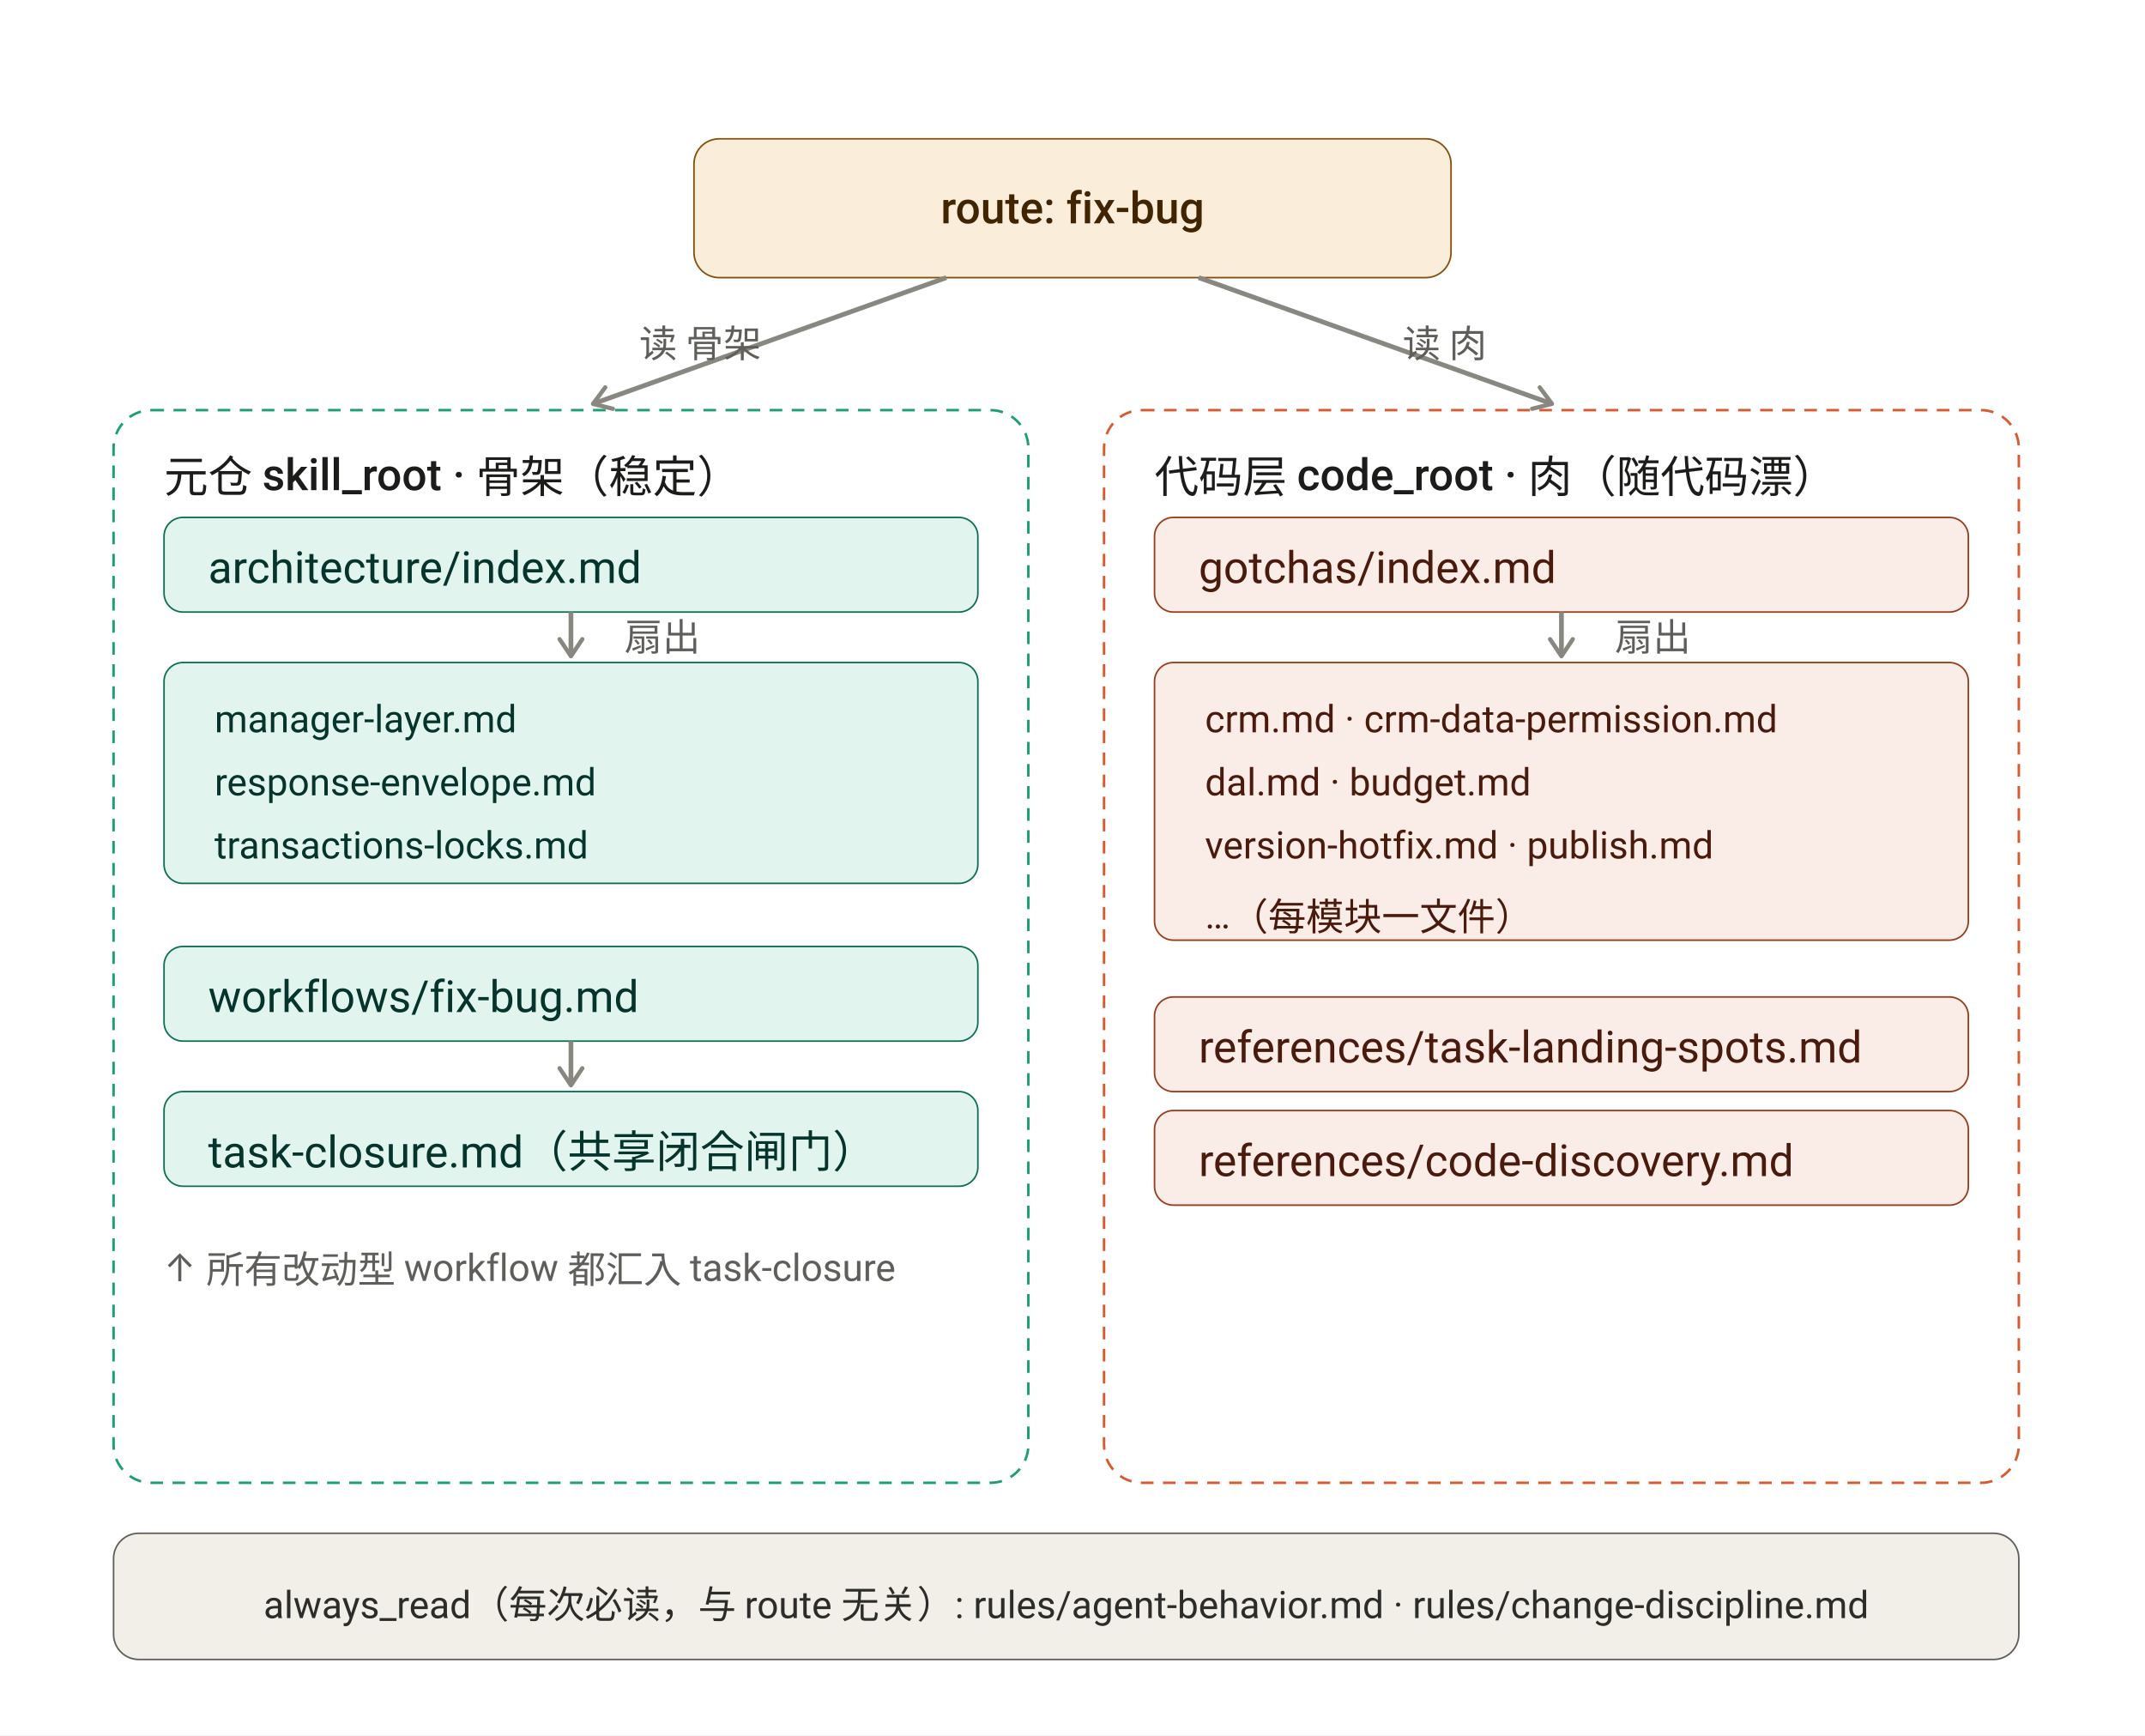
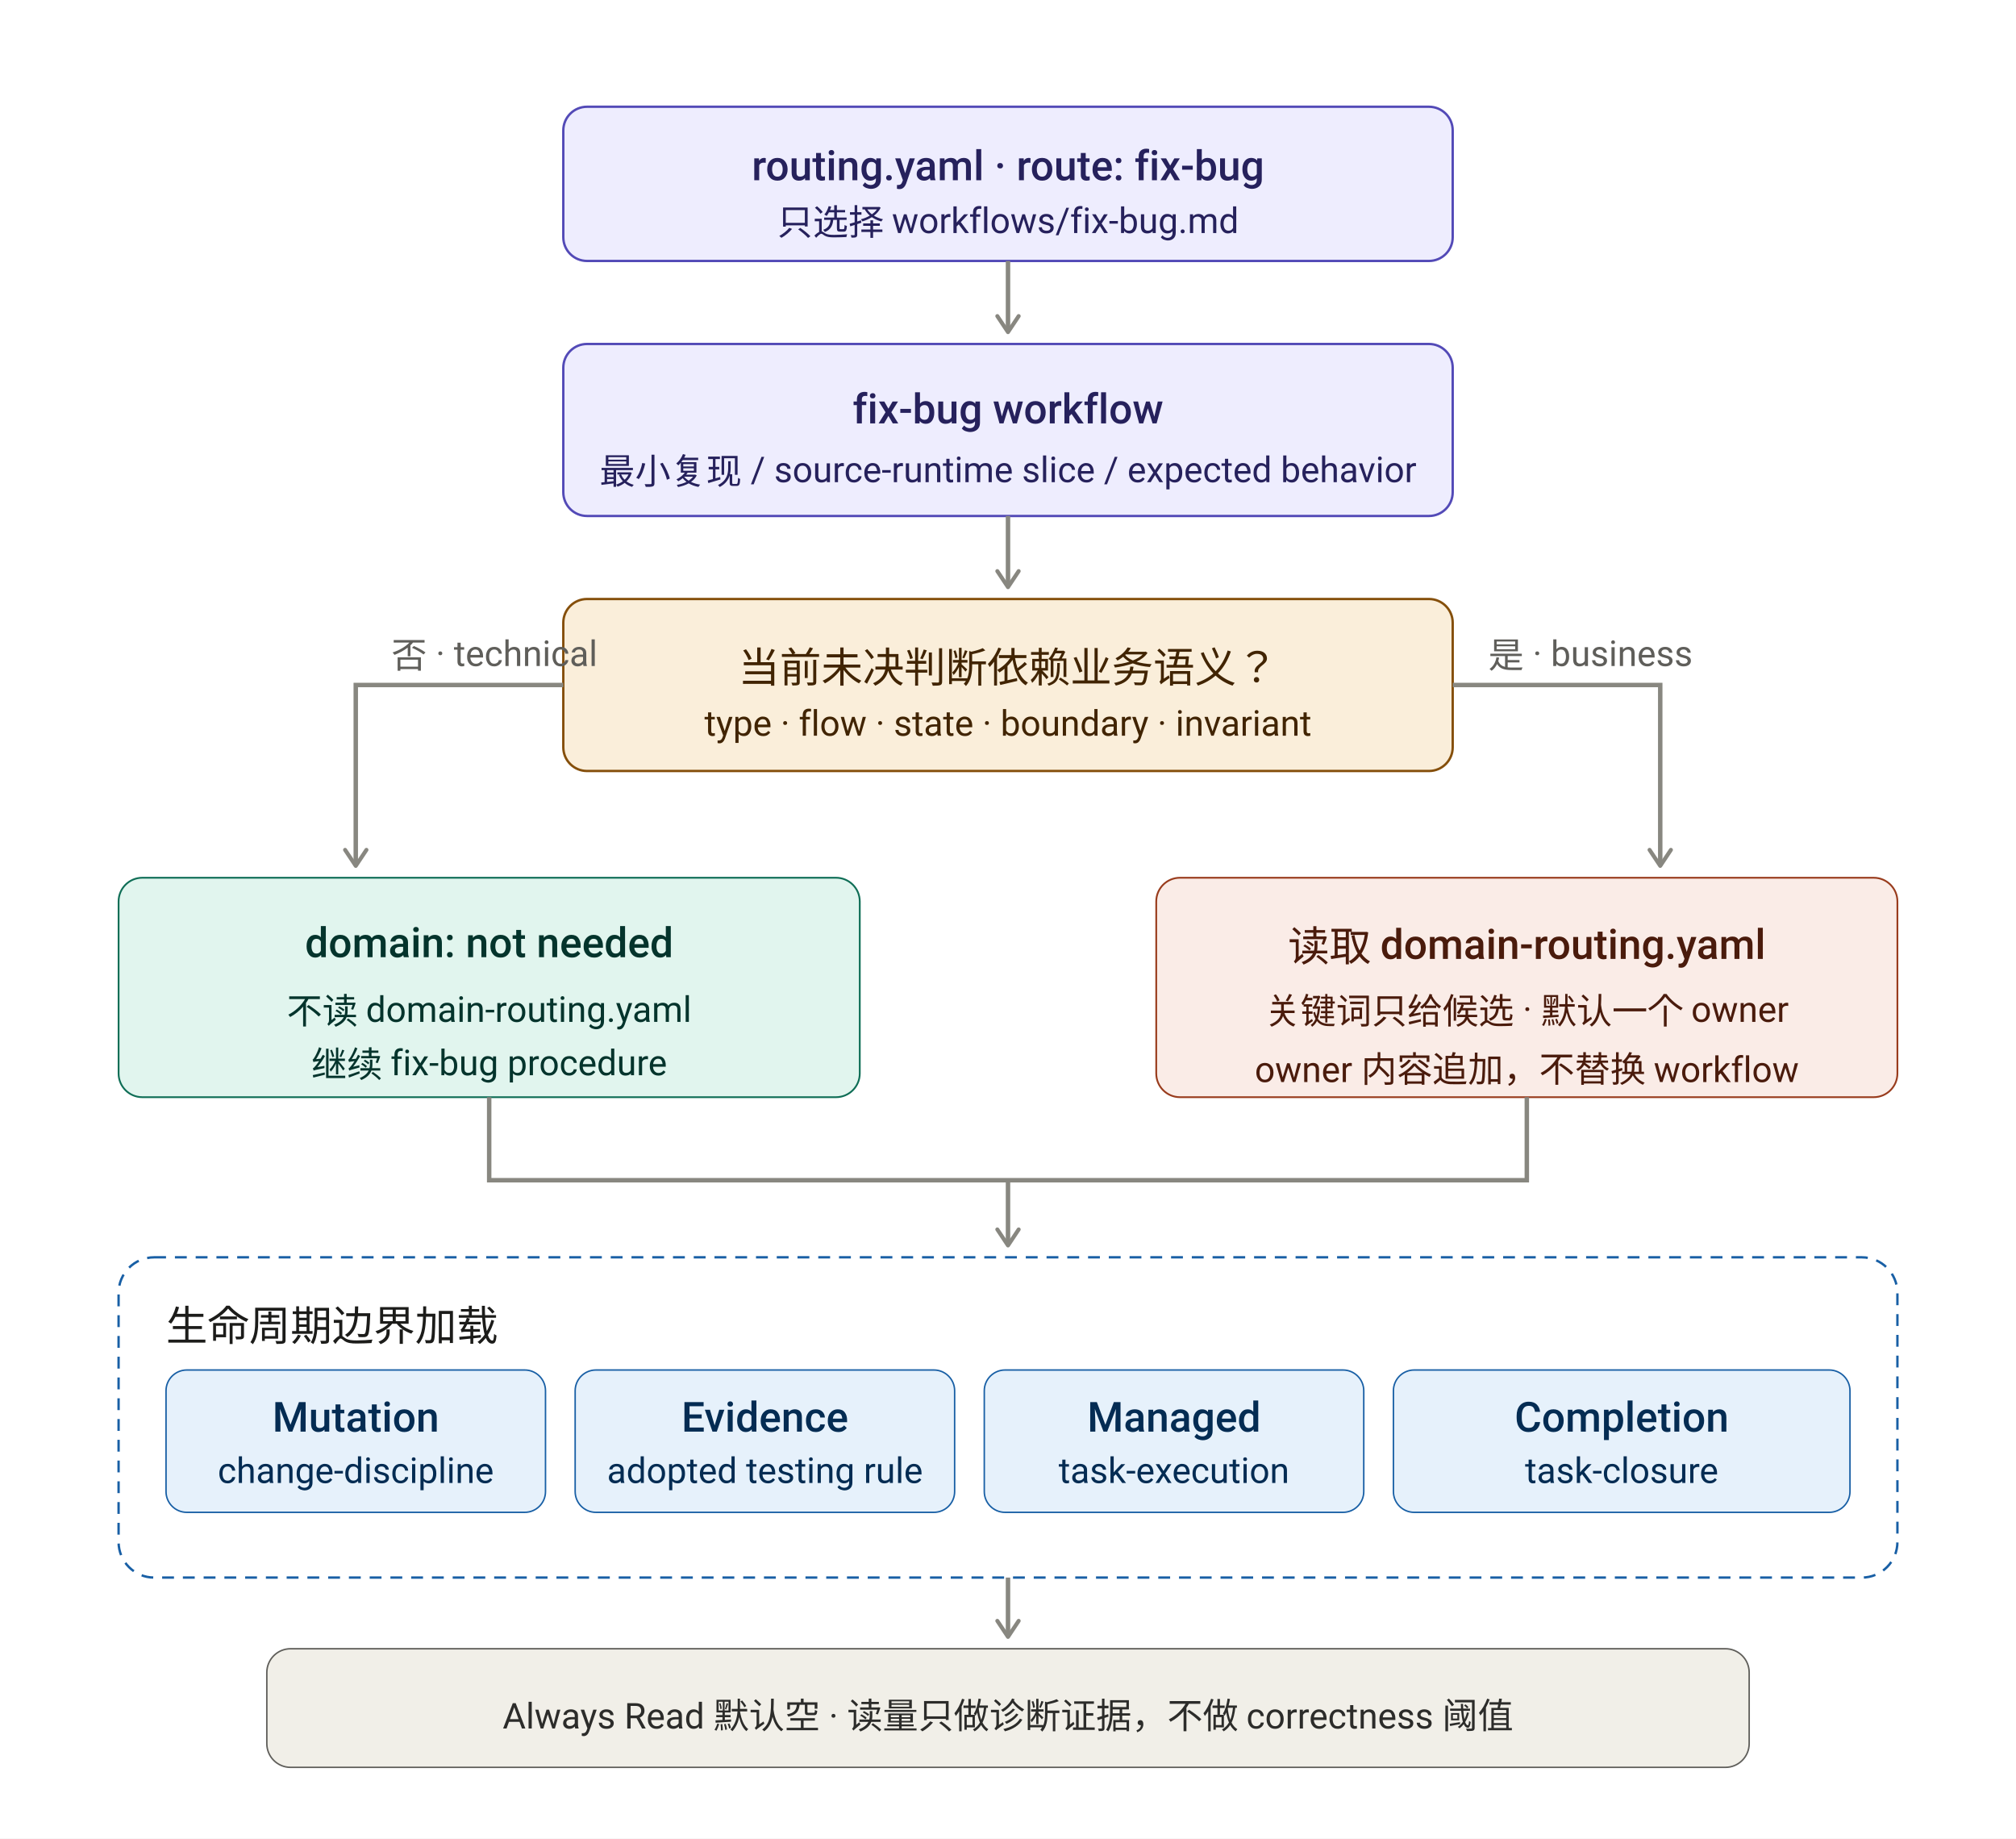
- <svg xmlns="http://www.w3.org/2000/svg" width="680" height="550" viewBox="0 0 680 550" role="img">
+ <svg xmlns="http://www.w3.org/2000/svg" width="680" height="620" viewBox="0 0 680 620" role="img">
  <style>
svg{font-family:-apple-system,BlinkMacSystemFont,"Segoe UI","PingFang SC","Microsoft YaHei",Roboto,sans-serif}
.t{font-size:14px;fill:#1c1c1a}
.ts{font-size:12px;fill:#5f5e5a}
.th{font-size:14px;font-weight:500;fill:#1c1c1a}
.arr{stroke:#888780;stroke-width:1.5;fill:none}
.leader{stroke:#b4b2a9;stroke-width:1;stroke-dasharray:4 3;fill:none}
.c-gray rect{fill:#F1EFE8;stroke:#5F5E5A}
.c-teal rect{fill:#E1F5EE;stroke:#0F6E56}
.c-coral rect{fill:#FAECE7;stroke:#993C1D}
.c-amber rect{fill:#FAEEDA;stroke:#854F0B}
.c-blue rect{fill:#E6F1FB;stroke:#185FA5}
.c-purple rect{fill:#EEEDFE;stroke:#534AB7}
.c-gray .t,.c-gray .ts,.c-gray .th{fill:#2C2C2A}
.c-teal .t,.c-teal .ts,.c-teal .th{fill:#04342C}
.c-coral .t,.c-coral .ts,.c-coral .th{fill:#4A1B0C}
.c-amber .t,.c-amber .ts,.c-amber .th{fill:#412402}
.c-blue .t,.c-blue .ts,.c-blue .th{fill:#042C53}
.c-purple .t,.c-purple .ts,.c-purple .th{fill:#26215C}
</style>
-   <rect x="0" y="0" width="680" height="550" fill="#ffffff" />
+   <rect x="0" y="0" width="680" height="620" fill="#ffffff" />
  <defs>
    <marker id="arrow" viewBox="0 0 10 10" refX="8" refY="5" markerWidth="6" markerHeight="6" orient="auto-start-reverse">
      <path d="M2 1L8 5L2 9" fill="none" stroke="#888780" stroke-width="1.5" stroke-linecap="round" stroke-linejoin="round" />
    </marker>
  </defs>
+   <g class="c-purple">
+     <rect x="190" y="36" width="300" height="52" rx="8" stroke-width="0.8" />
+     <text class="th" x="340" y="56" text-anchor="middle" dominant-baseline="central">routing.yaml · route: fix-bug</text>
+     <text class="ts" x="340" y="74" text-anchor="middle" dominant-baseline="central">只选择 workflows/fix-bug.md</text>
+   </g>
+   <line x1="340" y1="88" x2="340" y2="112" class="arr" marker-end="url(#arrow)" />
+   <g class="c-purple">
+     <rect x="190" y="116" width="300" height="58" rx="8" stroke-width="0.8" />
+     <text class="th" x="340" y="138" text-anchor="middle" dominant-baseline="central">fix-bug workflow</text>
+     <text class="ts" x="340" y="158" text-anchor="middle" dominant-baseline="central">最小复现 / source-runtime slice / expected behavior</text>
+   </g>
+   <line x1="340" y1="174" x2="340" y2="198" class="arr" marker-end="url(#arrow)" />
  <g class="c-amber">
-     <rect x="220" y="44" width="240" height="44" rx="8" stroke-width="0.5" />
-     <text class="th" x="340" y="66" text-anchor="middle" dominant-baseline="central">route: fix-bug</text>
+     <rect x="190" y="202" width="300" height="58" rx="8" stroke-width="0.8" />
+     <text class="th" x="340" y="224" text-anchor="middle" dominant-baseline="central">当前未决判断依赖业务语义？</text>
+     <text class="ts" x="340" y="244" text-anchor="middle" dominant-baseline="central">type · flow · state · boundary · invariant</text>
  </g>
-   <line x1="300" y1="88" x2="188" y2="128" class="arr" marker-end="url(#arrow)" />
-   <line x1="380" y1="88" x2="492" y2="128" class="arr" marker-end="url(#arrow)" />
-   <text class="ts" x="222" y="108" text-anchor="middle" dominant-baseline="central">读 骨架</text>
-   <text class="ts" x="458" y="108" text-anchor="middle" dominant-baseline="central">读 肉</text>
-   <rect x="36" y="130" width="290" height="340" rx="12" fill="none" stroke="#1D9E75" stroke-width="0.8" stroke-dasharray="4 3" />
-   <text class="th" x="52" y="150" text-anchor="start" dominant-baseline="central">元仓 skill_root · 骨架（稳定）</text>
+   <path d="M190 231 L120 231 L120 292" class="arr" marker-end="url(#arrow)" />
+   <path d="M490 231 L560 231 L560 292" class="arr" marker-end="url(#arrow)" />
+   <text class="ts" x="132" y="220" text-anchor="start" dominant-baseline="central">否 · technical</text>
+   <text class="ts" x="502" y="220" text-anchor="start" dominant-baseline="central">是 · business</text>
  <g class="c-teal">
-     <rect x="52" y="164" width="258" height="30" rx="6" stroke-width="0.5" />
-     <text class="t" x="66" y="180" text-anchor="start" dominant-baseline="central">architecture/index.md</text>
-   </g>
-   <line x1="181" y1="194" x2="181" y2="208" class="arr" marker-end="url(#arrow)" />
-   <text class="ts" x="198" y="201" text-anchor="start" dominant-baseline="central">扇出</text>
-   <g class="c-teal">
-     <rect x="52" y="210" width="258" height="70" rx="6" stroke-width="0.5" />
-     <text class="ts" x="68" y="228" text-anchor="start" dominant-baseline="central">manager-layer.md</text>
-     <text class="ts" x="68" y="248" text-anchor="start" dominant-baseline="central">response-envelope.md</text>
-     <text class="ts" x="68" y="268" text-anchor="start" dominant-baseline="central">transactions-locks.md</text>
-   </g>
-   <g class="c-teal">
-     <rect x="52" y="300" width="258" height="30" rx="6" stroke-width="0.5" />
-     <text class="t" x="66" y="316" text-anchor="start" dominant-baseline="central">workflows/fix-bug.md</text>
-   </g>
-   <line x1="181" y1="330" x2="181" y2="344" class="arr" marker-end="url(#arrow)" />
-   <g class="c-teal">
-     <rect x="52" y="346" width="258" height="30" rx="6" stroke-width="0.5" />
-     <text class="t" x="66" y="362" text-anchor="start" dominant-baseline="central">task-closure.md（共享闭合闸门）</text>
-   </g>
-   <text class="ts" x="52" y="400" text-anchor="start" dominant-baseline="central">↑ 所有改动型 workflow 都汇入 task-closure</text>
-   <rect x="350" y="130" width="290" height="340" rx="12" fill="none" stroke="#D85A30" stroke-width="0.8" stroke-dasharray="4 3" />
-   <text class="th" x="366" y="150" text-anchor="start" dominant-baseline="central">代码层 code_root · 肉（随代码漂）</text>
-   <g class="c-coral">
-     <rect x="366" y="164" width="258" height="30" rx="6" stroke-width="0.5" />
-     <text class="t" x="380" y="180" text-anchor="start" dominant-baseline="central">gotchas/index.md</text>
-   </g>
-   <line x1="495" y1="194" x2="495" y2="208" class="arr" marker-end="url(#arrow)" />
-   <text class="ts" x="512" y="201" text-anchor="start" dominant-baseline="central">扇出</text>
-   <g class="c-coral">
-     <rect x="366" y="210" width="258" height="88" rx="6" stroke-width="0.5" />
-     <text class="ts" x="382" y="228" text-anchor="start" dominant-baseline="central">crm.md · crm-data-permission.md</text>
-     <text class="ts" x="382" y="248" text-anchor="start" dominant-baseline="central">dal.md · budget.md</text>
-     <text class="ts" x="382" y="268" text-anchor="start" dominant-baseline="central">version-hotfix.md · publish.md</text>
-     <text class="ts" x="382" y="288" text-anchor="start" dominant-baseline="central">…（每模块一文件）</text>
+     <rect x="40" y="296" width="250" height="74" rx="8" stroke-width="0.6" />
+     <text class="th" x="165" y="318" text-anchor="middle" dominant-baseline="central">domain: not needed</text>
+     <text class="ts" x="165" y="340" text-anchor="middle" dominant-baseline="central">不读 domain-routing.yaml</text>
+     <text class="ts" x="165" y="358" text-anchor="middle" dominant-baseline="central">继续 fix-bug procedure</text>
  </g>
  <g class="c-coral">
-     <rect x="366" y="316" width="258" height="30" rx="6" stroke-width="0.5" />
-     <text class="t" x="380" y="332" text-anchor="start" dominant-baseline="central">references/task-landing-spots.md</text>
+     <rect x="390" y="296" width="250" height="74" rx="8" stroke-width="0.6" />
+     <text class="th" x="515" y="318" text-anchor="middle" dominant-baseline="central">读取 domain-routing.yaml</text>
+     <text class="ts" x="515" y="340" text-anchor="middle" dominant-baseline="central">关键词只给候选 · 默认一个 owner</text>
+     <text class="ts" x="515" y="358" text-anchor="middle" dominant-baseline="central">owner 内容追加，不替换 workflow</text>
  </g>
-   <g class="c-coral">
-     <rect x="366" y="352" width="258" height="30" rx="6" stroke-width="0.5" />
-     <text class="t" x="380" y="368" text-anchor="start" dominant-baseline="central">references/code-discovery.md</text>
+   <path d="M165 370 L165 398 L340 398" class="arr" />
+   <path d="M515 370 L515 398 L340 398" class="arr" />
+   <line x1="340" y1="398" x2="340" y2="420" class="arr" marker-end="url(#arrow)" />
+   <rect x="40" y="424" width="600" height="108" rx="12" fill="none" stroke="#185FA5" stroke-width="0.8" stroke-dasharray="4 3" />
+   <text class="th" x="56" y="446" text-anchor="start" dominant-baseline="central">生命周期边界加载</text>
+   <g class="c-blue">
+     <rect x="56" y="462" width="128" height="48" rx="7" stroke-width="0.5" />
+     <text class="th" x="120" y="478" text-anchor="middle" dominant-baseline="central">Mutation</text>
+     <text class="ts" x="120" y="496" text-anchor="middle" dominant-baseline="central">change-discipline</text>
  </g>
+   <g class="c-blue">
+     <rect x="194" y="462" width="128" height="48" rx="7" stroke-width="0.5" />
+     <text class="th" x="258" y="478" text-anchor="middle" dominant-baseline="central">Evidence</text>
+     <text class="ts" x="258" y="496" text-anchor="middle" dominant-baseline="central">adopted testing rule</text>
+   </g>
+   <g class="c-blue">
+     <rect x="332" y="462" width="128" height="48" rx="7" stroke-width="0.5" />
+     <text class="th" x="396" y="478" text-anchor="middle" dominant-baseline="central">Managed</text>
+     <text class="ts" x="396" y="496" text-anchor="middle" dominant-baseline="central">task-execution</text>
+   </g>
+   <g class="c-blue">
+     <rect x="470" y="462" width="154" height="48" rx="7" stroke-width="0.5" />
+     <text class="th" x="547" y="478" text-anchor="middle" dominant-baseline="central">Completion</text>
+     <text class="ts" x="547" y="496" text-anchor="middle" dominant-baseline="central">task-closure</text>
+   </g>
+   <line x1="340" y1="532" x2="340" y2="552" class="arr" marker-end="url(#arrow)" />
  <g class="c-gray">
-     <rect x="36" y="486" width="604" height="40" rx="8" stroke-width="0.5" />
-     <text class="ts" x="338" y="506" text-anchor="middle" dominant-baseline="central">always_read（每次必读，与 route 无关）: rules/agent-behavior.md · rules/change-discipline.md</text>
+     <rect x="90" y="556" width="500" height="40" rx="8" stroke-width="0.5" />
+     <text class="ts" x="340" y="576" text-anchor="middle" dominant-baseline="central">Always Read 默认空 · 读量只做诊断证据，不做 correctness 阈值</text>
  </g>
</svg>
